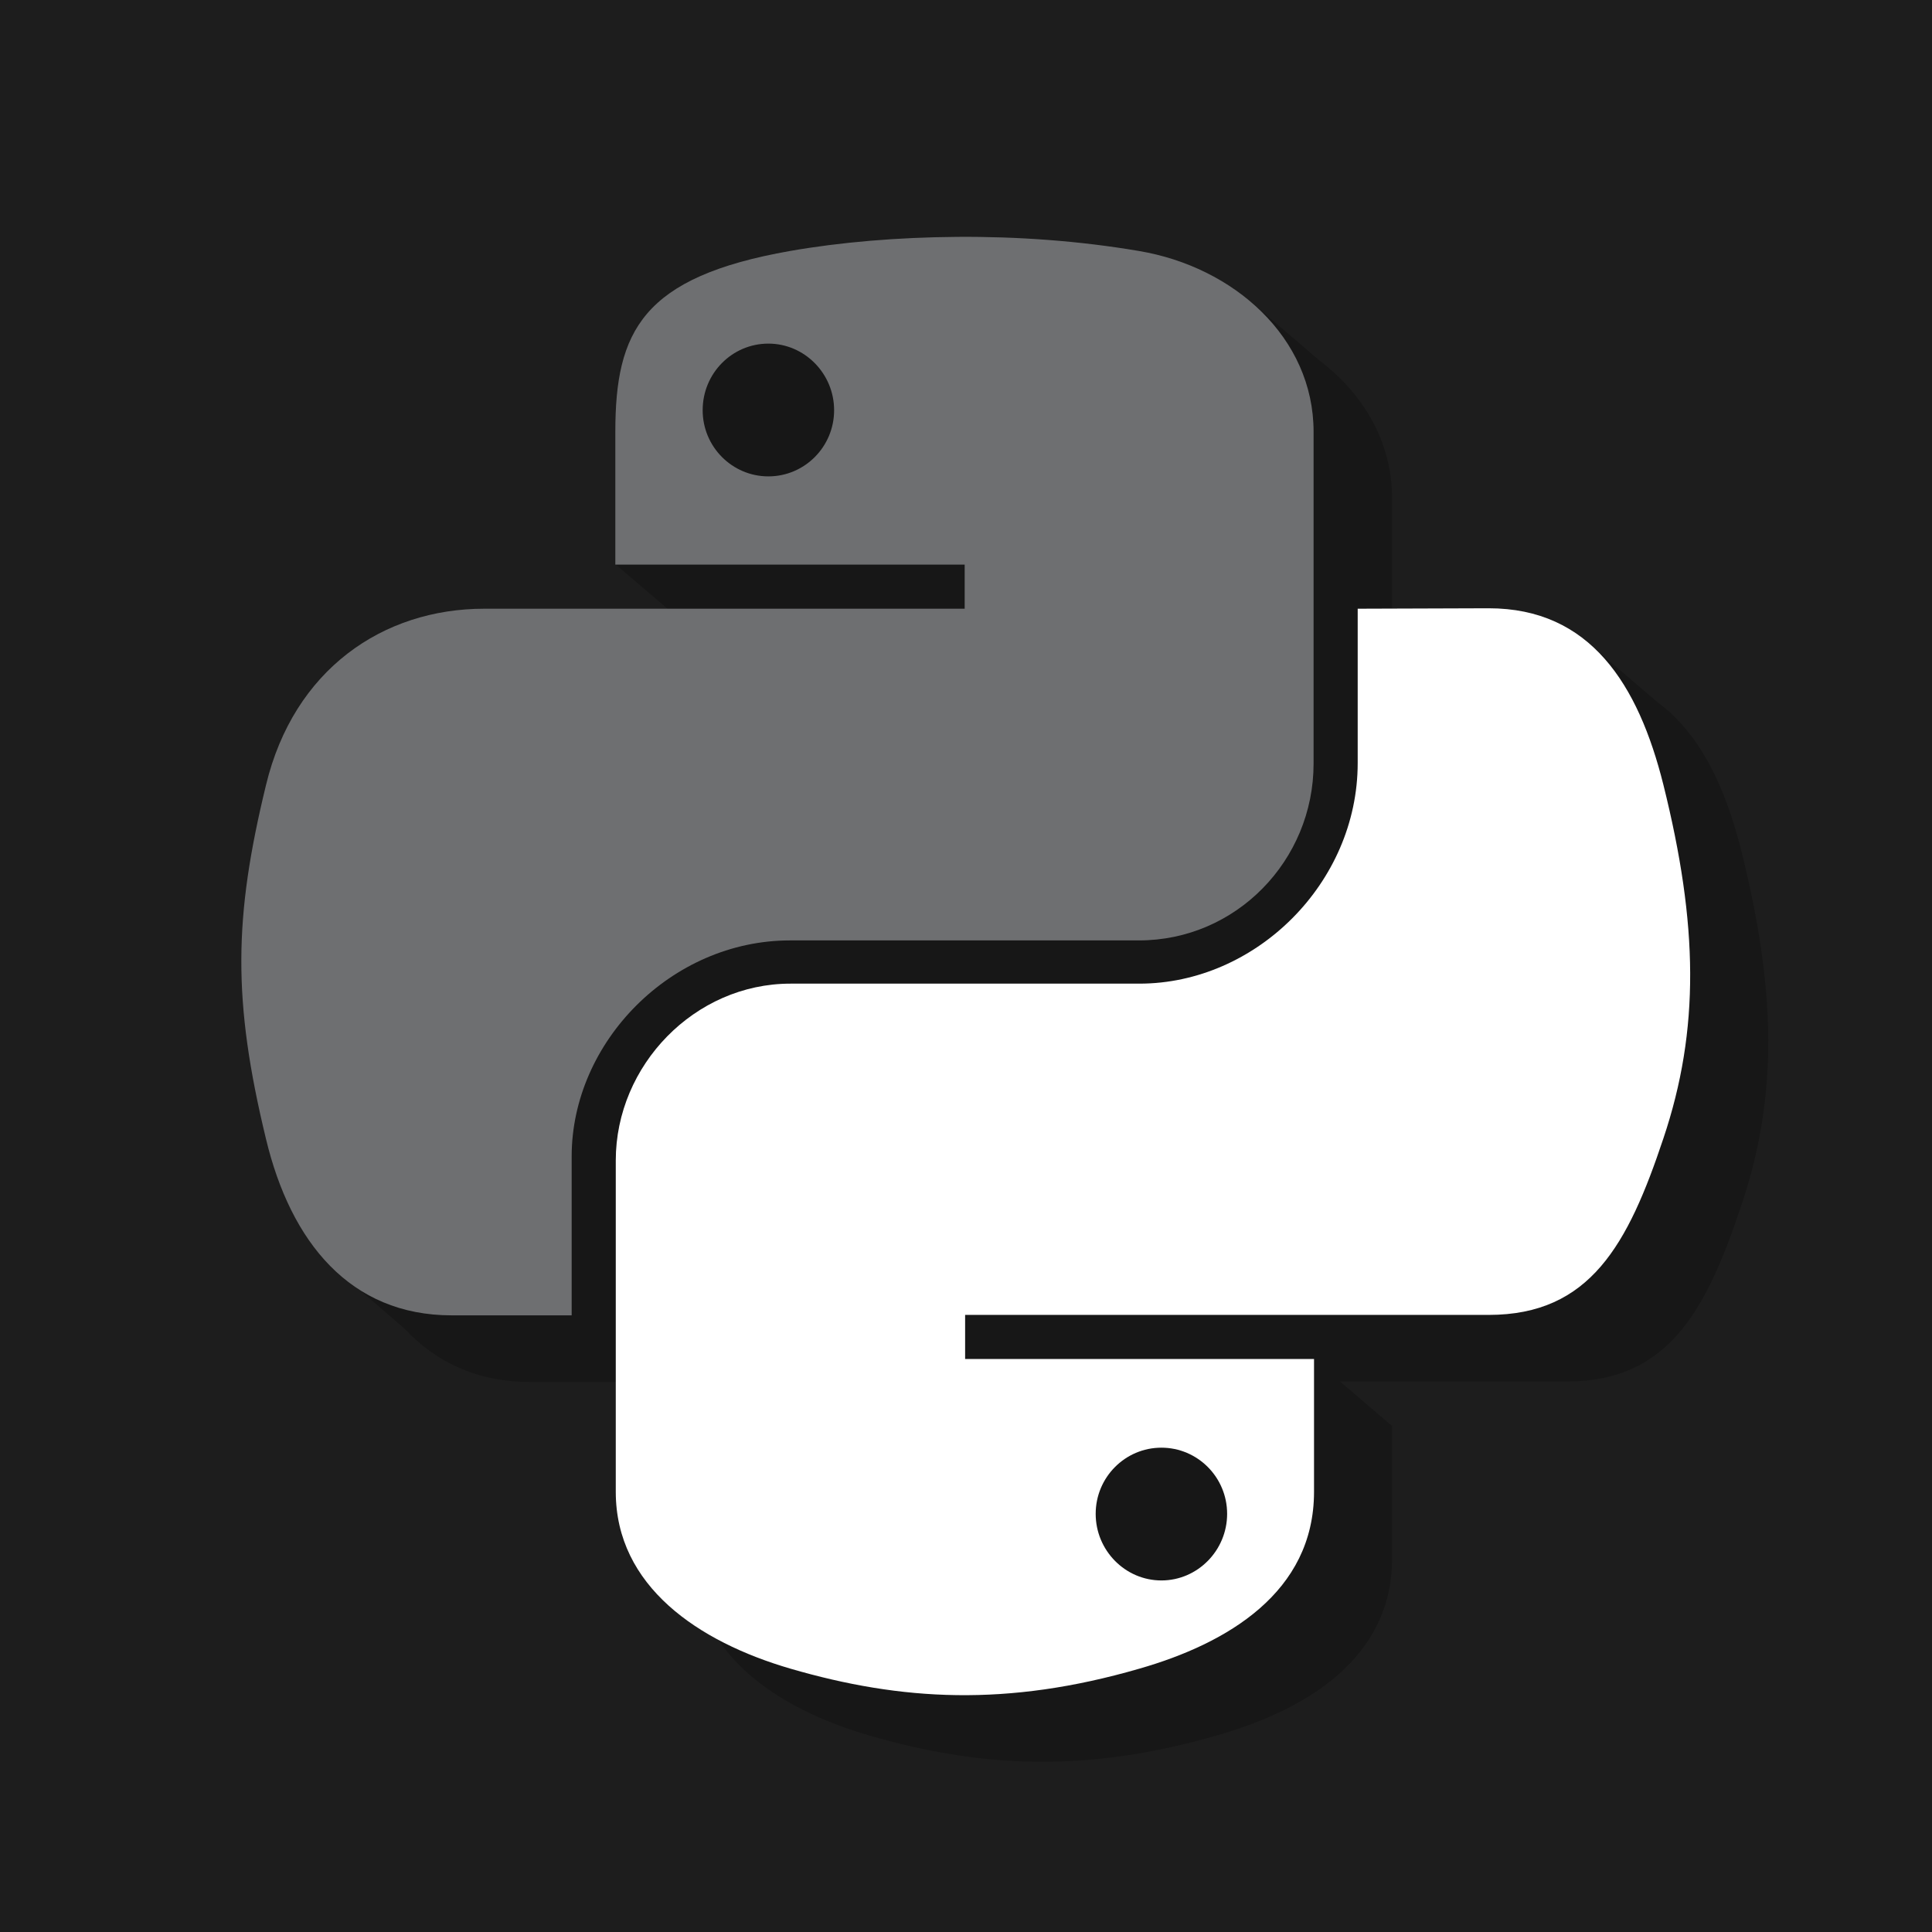
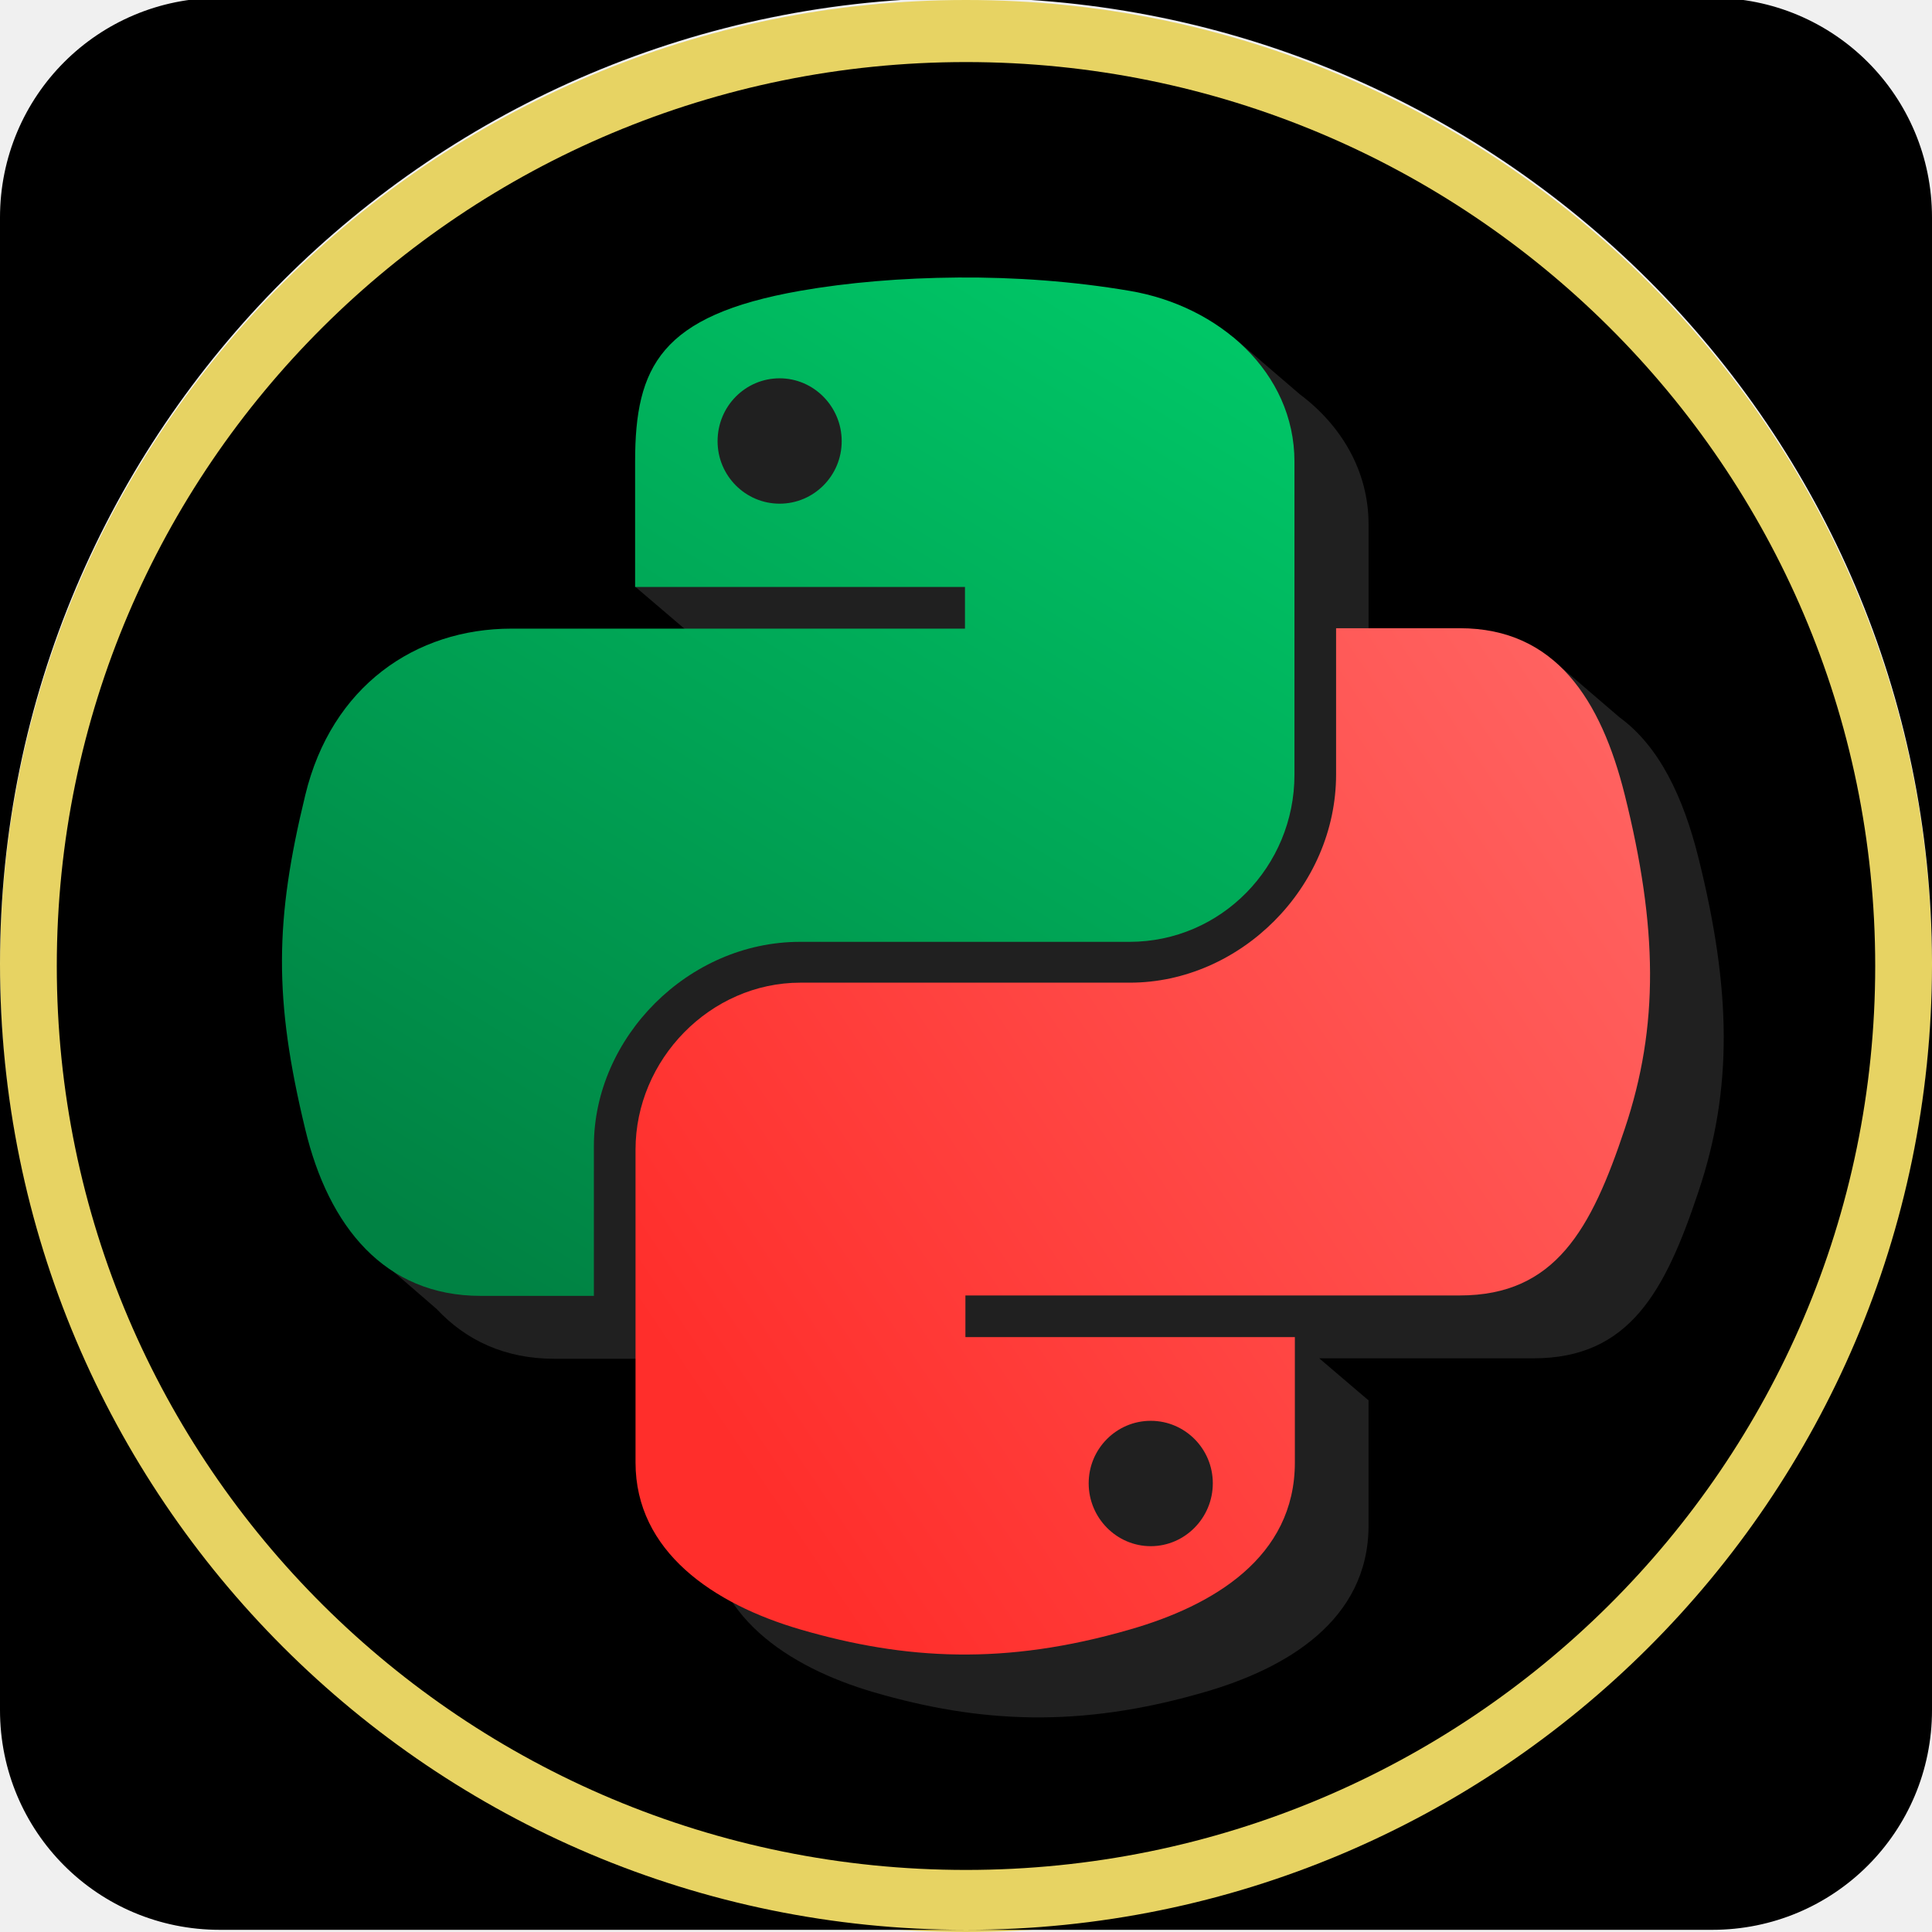
- <svg xmlns="http://www.w3.org/2000/svg" version="1.1" id="svg6016" x="0px" y="0px" viewBox="0 0 438 438" style="enable-background:new 0 0 438 438;" xml:space="preserve">
-   <style type="text/css">
+ <svg xmlns="http://www.w3.org/2000/svg" xmlns:ns1="http://www.openswatchbook.org/uri/2009/osb" xmlns:xlink="http://www.w3.org/1999/xlink" version="1.1" id="svg6016" x="0px" y="0px" viewBox="0 0 438 438" style="enable-background:new 0 0 438 438;" xml:space="preserve">
+   <defs id="defs3325">
+     <linearGradient id="linearGradient4116" ns1:paint="solid">
+       <stop style="stop-color:#000000;stop-opacity:1;" offset="0" id="stop4114" />
+     </linearGradient>
+     <linearGradient xlink:href="#linearGradient2138" id="linearGradient2140-8-6" x1="47.892" y1="156.911" x2="115.197" y2="47.535" gradientUnits="userSpaceOnUse" />
+     <linearGradient id="linearGradient2138">
+       <stop style="stop-color:#008243;stop-opacity:1" offset="0" id="stop2134" />
+       <stop style="stop-color:#00cf6b;stop-opacity:1" offset="1" id="stop2136" />
+     </linearGradient>
+     <linearGradient xlink:href="#linearGradient2146" id="linearGradient2148-2-7" x1="74.802" y1="170.417" x2="165.759" y2="109.129" gradientUnits="userSpaceOnUse" />
+     <linearGradient id="linearGradient2146">
+       <stop style="stop-color:#ff2e2b;stop-opacity:1" offset="0" id="stop2142" />
+       <stop style="stop-color:#ff6361;stop-opacity:1" offset="1" id="stop2144" />
+     </linearGradient>
+   </defs>
+   <style type="text/css" id="style3317">
	.st0{fill:#1D1D1D;}
	.st1{fill-opacity:0.204;}
	.st2{fill:#6E6F71;}
	.st3{fill:#FFFFFF;}
</style>
-   <rect id="rect6008" class="st0" width="438" height="438">
- </rect>
-   <path id="path6010" class="st1" d="M283.1,68l-11.5,3.3c-12.2-1.8-24.8-2.6-36.9-2.5  c-13.5,0.1-26.5,1.2-37.9,3.2c-3.7,0.7-7,1.4-10.1,2.2h-35.9V93h4.5v7.7h2.8c-0.6,3.7-0.9,7.8-0.9,12.3v4h-15.4l-2.2,11l17.6,15v0.1  h79.2v10H127.5c-23,0-43.2,13.8-49.5,40c-7.3,30-7.6,48.8,0,80.2c0.5,2.1,1.1,4.1,1.7,6.1l-1.2,10.4l13.3,11.5  c7,7.5,16.4,12,28.3,12h27.2v-36c0-26,22.6-49,49.5-49H276c22,0,39.6-18.1,39.6-40.1V113c0-12.9-6.6-23.8-16.5-31.3L283.1,68z   M359.9,145.6l-14.3,7.4h-20.1v35.1c0,27.2-23.1,50-49.5,50h-79.1c-21.7,0-39.6,18.5-39.6,40.1v75.1c0,21.4,18.7,34,39.6,40.1  c25.1,7.3,49.1,8.7,79.1,0c19.9-5.7,39.6-17.3,39.6-40.1v-30.1h-0.1l-11.7-10h51.4c23,0,31.6-16,39.6-40c8.3-24.7,7.9-48.5,0-80.2  c-3.6-14.5-9.4-26.7-18.9-33.7L359.9,145.6z M236.5,313.2H294v10h-57.5V313.2z" />
-   <path id="path6012" class="st2" d="M217,53.7c-13.5,0.1-26.5,1.2-37.9,3.2  c-33.5,5.9-39.6,18.2-39.6,41V128h79.2v10H109.8c-23,0-43.2,13.8-49.5,40c-7.3,30-7.6,48.8,0,80.2c5.6,23.4,19.1,40,42.1,40h27.2  v-36c0-26,22.6-49,49.5-49h79.1c22,0,39.6-18.1,39.6-40.1V97.9c0-21.4-18.1-37.4-39.6-41C244.7,54.6,230.6,53.6,217,53.7L217,53.7z   M174.2,77.9c8.2,0,14.9,6.8,14.9,15.1s-6.7,15-14.9,15s-14.9-6.7-14.9-15C159.3,84.6,166,77.9,174.2,77.9z" />
-   <path id="path6014" class="st3" d="M307.8,138v35c0,27.2-23.1,50-49.5,50h-79.1  c-21.7,0-39.6,18.5-39.6,40.1v75.1c0,21.4,18.7,34,39.6,40.1c25.1,7.3,49.1,8.7,79.1,0c19.9-5.7,39.6-17.3,39.6-40.1v-30.1h-79.1  v-10h118.7c23,0,31.6-16,39.6-40c8.3-24.7,7.9-48.5,0-80.2c-5.7-22.8-16.6-40-39.6-40L307.8,138L307.8,138z M263.3,328.2  c8.2,0,14.9,6.7,14.9,15s-6.7,15.1-14.9,15.1s-14.9-6.8-14.9-15.1S255.1,328.2,263.3,328.2z" />
+   <path id="path3952" style="fill:#e7d363;fill-opacity:1;stroke:#303136;stroke-width:0;stroke-linecap:square;stroke-linejoin:bevel" d="M 438,219 A 219,219 0 0 1 219,438 219,219 0 0 1 5e-7,219 219,219 0 0 1 219,0 219,219 0 0 1 438,219 Z" />
+   <path id="rect1995-37-9-6" style="mix-blend-mode:normal;fill:#000000;fill-opacity:1;stroke:none;stroke-width:0.944;stroke-linecap:butt;stroke-linejoin:miter;stroke-miterlimit:4;stroke-dasharray:none;stroke-dashoffset:0;stroke-opacity:1" d="M 49.824,-0.493 C 22.221,-0.493 7e-5,21.728 7e-5,49.331 V 218.507 A 219,219 0 0 1 219,-0.493 Z m 169.176,0 A 219,219 0 0 1 438,218.063 V 49.331 C 438,21.728 415.779,-0.493 388.176,-0.493 Z M 7e-5,218.507 v 169.176 c 0,27.602 22.221,49.824 49.824,49.824 H 219 A 219,219 0 0 1 7e-5,218.507 Z M 219,437.507 H 388.176 C 415.779,437.507 438,415.286 438,387.683 V 219 A 219,219 0 0 1 219,437.507 Z" />
+   <ellipse style="fill:#000000;fill-opacity:1;stroke:none;stroke-width:0;stroke-linecap:square;stroke-linejoin:bevel;stroke-miterlimit:4;stroke-dasharray:none;stroke-opacity:1" id="path4353-3" cx="219" cy="219" rx="206.125" ry="204.929" />
+   <g id="g4137-5-7" transform="matrix(2.37265,0,0,2.37265,-26.12752,-96.2976)">
+     <path id="path5041-2-9-5" d="m 128.846,72.794 -4.579,1.317 c -4.864,-0.718 -9.853,-1.034 -14.683,-0.998 -5.373,0.04 -10.546,0.477 -15.082,1.273 -1.472,0.259 -2.805,0.552 -4.022,0.875 H 76.195 v 7.482 h 1.791 v 3.064 h 1.108 c -0.254,1.478 -0.352,3.104 -0.352,4.895 V 92.295 H 72.613 l -0.876,4.378 7.004,5.975 v 0.034 h 31.52 v 3.98 H 78.741 66.922 c -9.153,0 -17.192,5.492 -19.7,15.919 -2.905,11.939 -3.025,19.421 0,31.918 0.198,0.827 0.422,1.631 0.67,2.413 l -0.471,4.154 5.311,4.596 c 2.799,2.989 6.515,4.756 11.244,4.756 H 74.802 V 156.09 c 0,-10.347 8.994,-19.501 19.7,-19.501 h 31.519 c 8.755,0 15.759,-7.204 15.759,-15.959 V 90.703 c 0,-5.134 -2.619,-9.484 -6.573,-12.446 z m 30.564,30.882 -5.691,2.945 h -7.999 v 0.04 4.099 9.83 c 0,10.825 -9.193,19.899 -19.7,19.899 H 94.541 c -8.636,0 -15.76,7.362 -15.76,15.958 v 29.888 c 0,8.517 7.442,13.531 15.76,15.958 9.989,2.905 19.54,3.462 31.479,0 7.92,-2.268 15.759,-6.885 15.759,-15.958 v -11.104 -0.836 -0.04 h -0.047 l -4.665,-3.98 h 4.712 15.759 c 9.153,0 12.576,-6.368 15.76,-15.919 3.303,-9.83 3.144,-19.301 0,-31.917 -1.442,-5.767 -3.722,-10.63 -7.54,-13.411 z m -49.11,66.7 h 22.883 v 3.98 h -22.883 z" style="display:inline;fill:#7e7e7e;fill-opacity:0.255;stroke:none;stroke-width:0.5;stroke-miterlimit:4;stroke-dasharray:none;stroke-opacity:1" />
+     <path style="display:inline;fill:url(#linearGradient2140-8-6);fill-opacity:1;stroke:none;stroke-width:1.1;stroke-miterlimit:4;stroke-dasharray:none;stroke-opacity:1" d="m 102.54,67.103 c -5.373,0.04 -10.546,0.478 -15.083,1.274 -13.332,2.348 -15.76,7.243 -15.76,16.317 v 11.979 h 31.519 v 3.98 H 71.697 59.878 c -9.153,0 -17.192,5.492 -19.7,15.919 -2.905,11.939 -3.025,19.421 0,31.917 2.229,9.313 7.601,15.919 16.755,15.919 h 10.825 v -14.327 c 0,-10.347 8.994,-19.501 19.7,-19.501 h 31.48 c 8.755,0 15.76,-7.203 15.76,-15.959 V 84.693 c 0,-8.517 -7.203,-14.884 -15.76,-16.317 -5.373,-0.915 -10.984,-1.313 -16.396,-1.274 z m -17.033,9.631 c 3.263,0 5.93,2.706 5.93,6.009 0,3.303 -2.666,5.97 -5.93,5.97 -3.263,0 -5.93,-2.666 -5.93,-5.97 0,-3.343 2.666,-6.009 5.93,-6.009 z" class="st2" id="path1948-2-9" />
+     <path style="display:inline;fill:url(#linearGradient2148-2-7);fill-opacity:1;stroke:none;stroke-width:1.1;stroke-miterlimit:4;stroke-dasharray:none;stroke-opacity:1" d="m 138.676,100.652 v 13.929 c 0,10.825 -9.193,19.899 -19.7,19.899 H 87.497 c -8.636,0 -15.76,7.362 -15.76,15.959 v 29.888 c 0,8.517 7.442,13.531 15.76,15.959 9.989,2.905 19.54,3.462 31.48,0 7.92,-2.268 15.76,-6.885 15.76,-15.959 v -11.979 h -31.48 v -3.98 h 31.48 15.76 c 9.153,0 12.576,-6.368 15.76,-15.919 3.303,-9.83 3.144,-19.302 0,-31.917 -2.268,-9.074 -6.606,-15.919 -15.76,-15.919 h -11.82 z m -17.71,75.694 c 3.263,0 5.93,2.666 5.93,5.97 0,3.303 -2.666,6.009 -5.93,6.009 -3.263,0 -5.93,-2.706 -5.93,-6.009 0,-3.303 2.666,-5.97 5.93,-5.97 z" class="st3" id="path1950-28-2" />
+   </g>
</svg>
